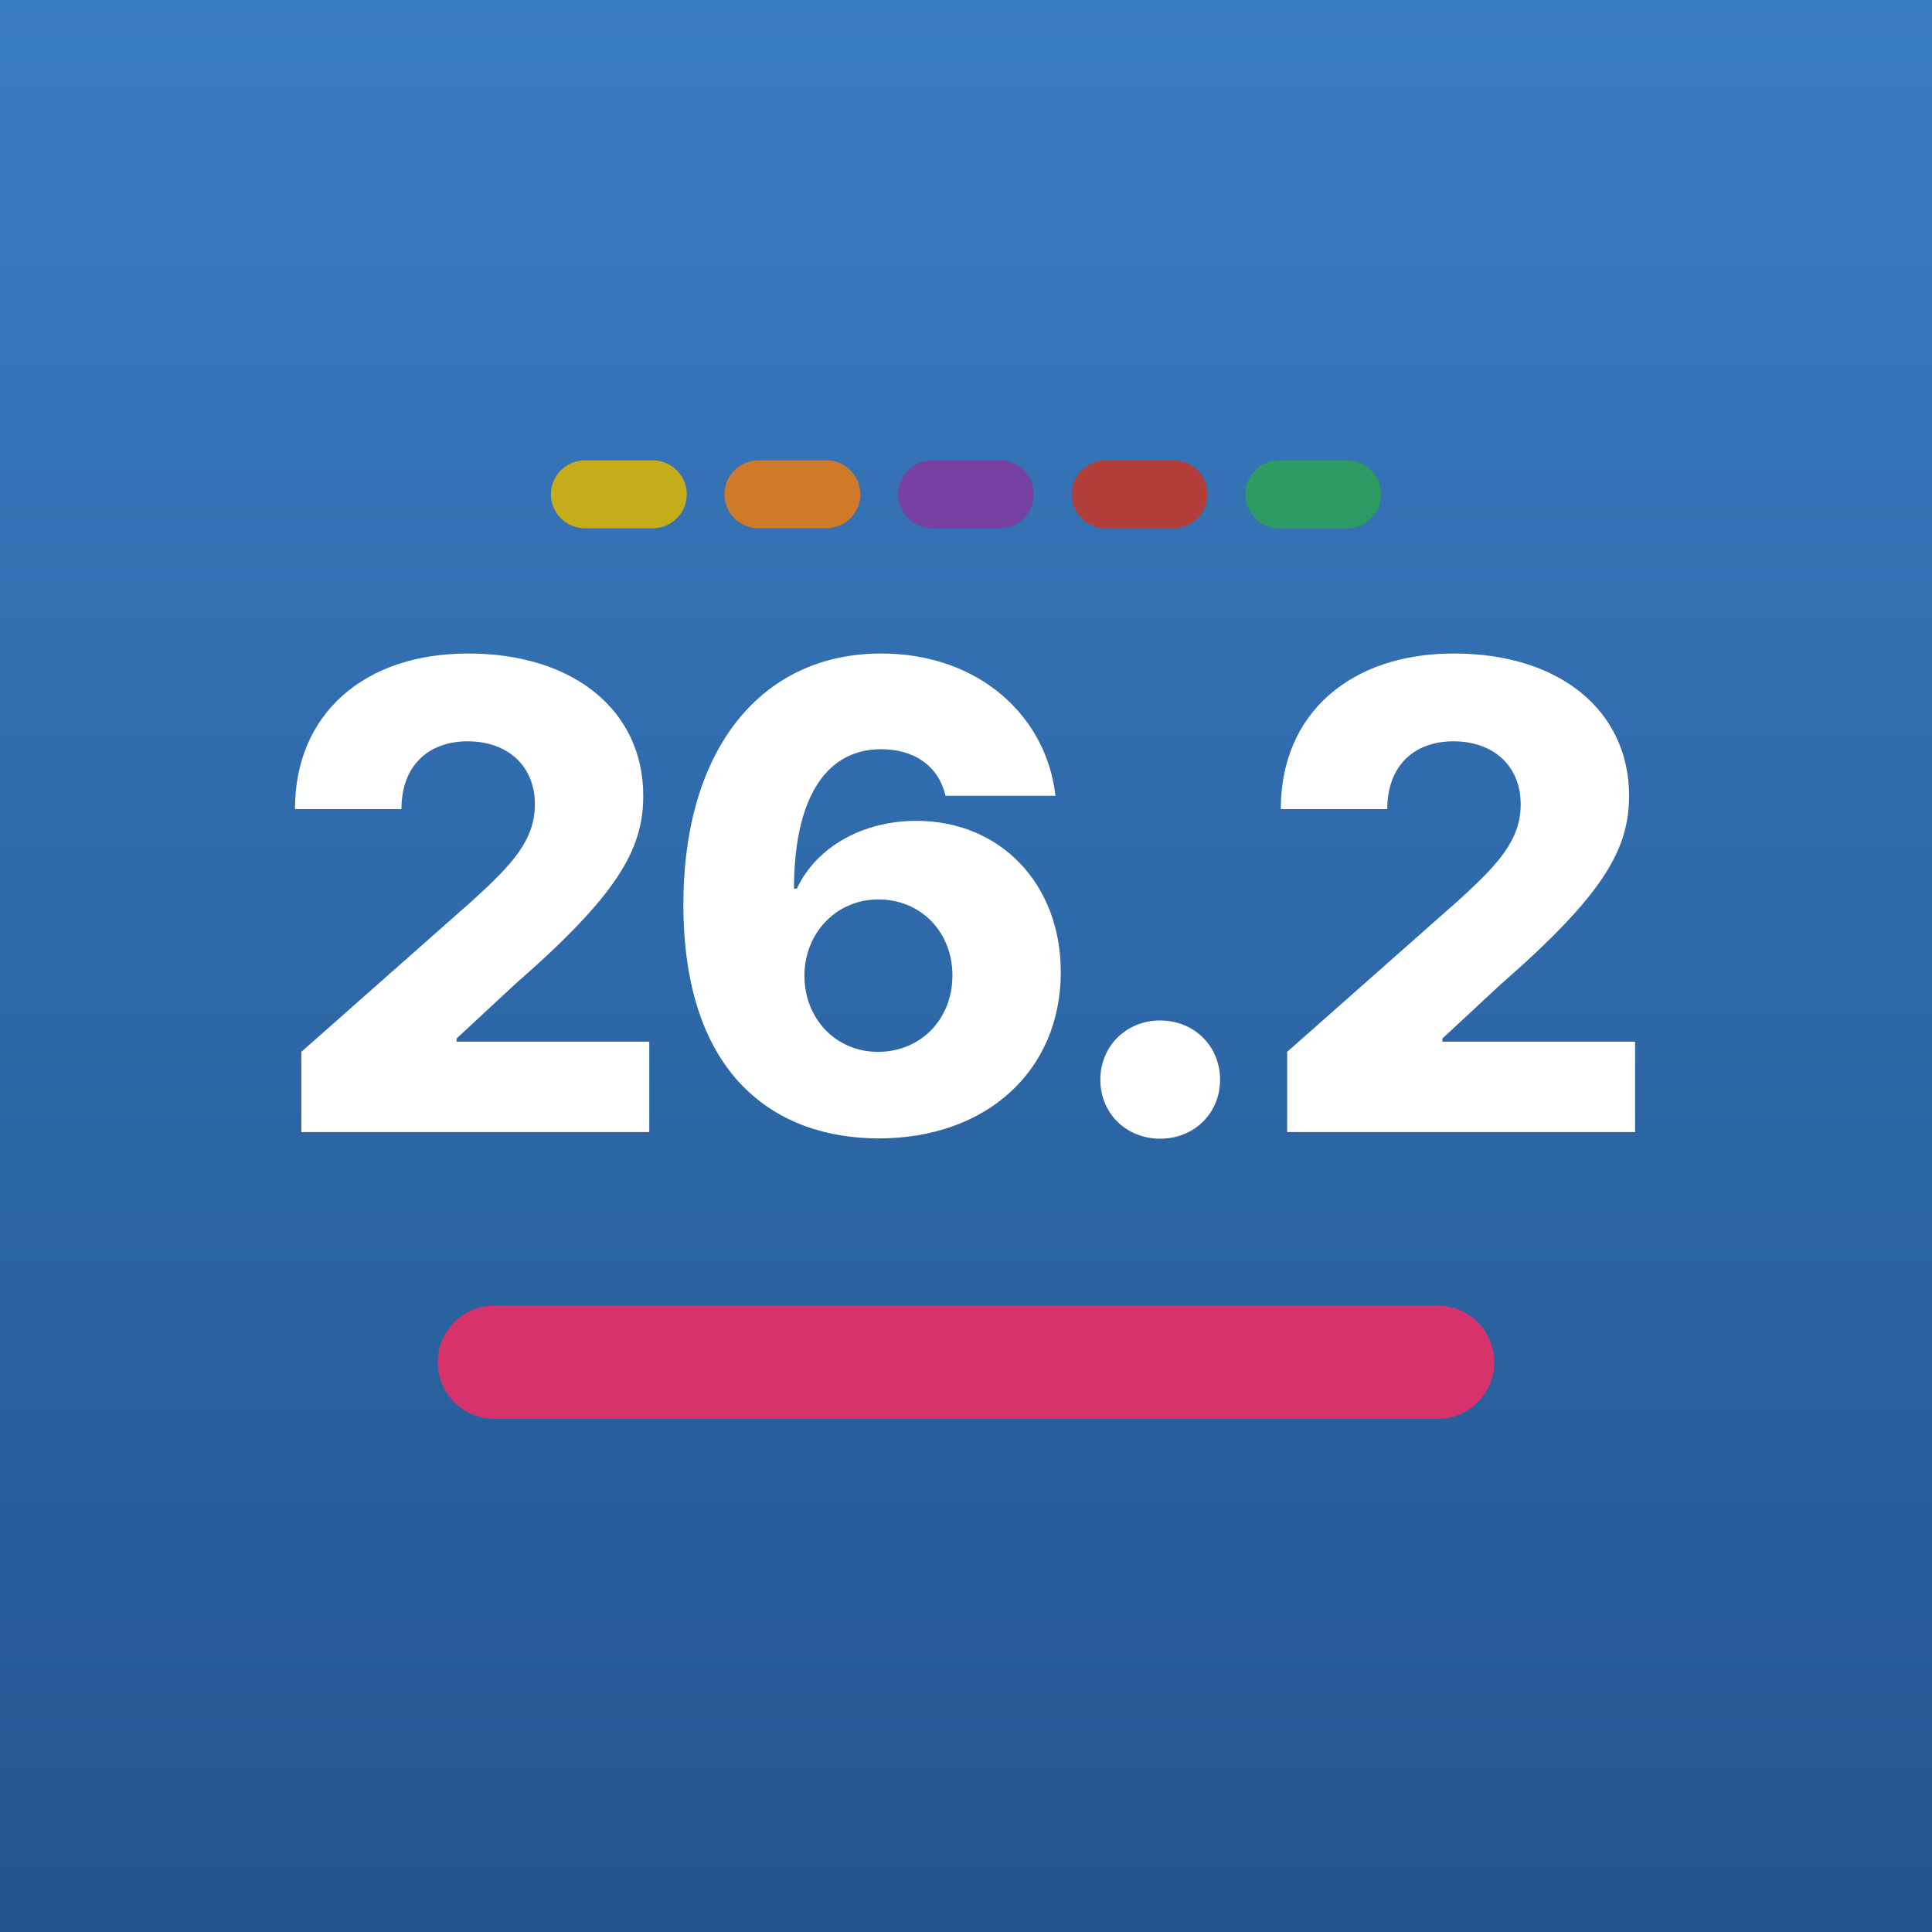
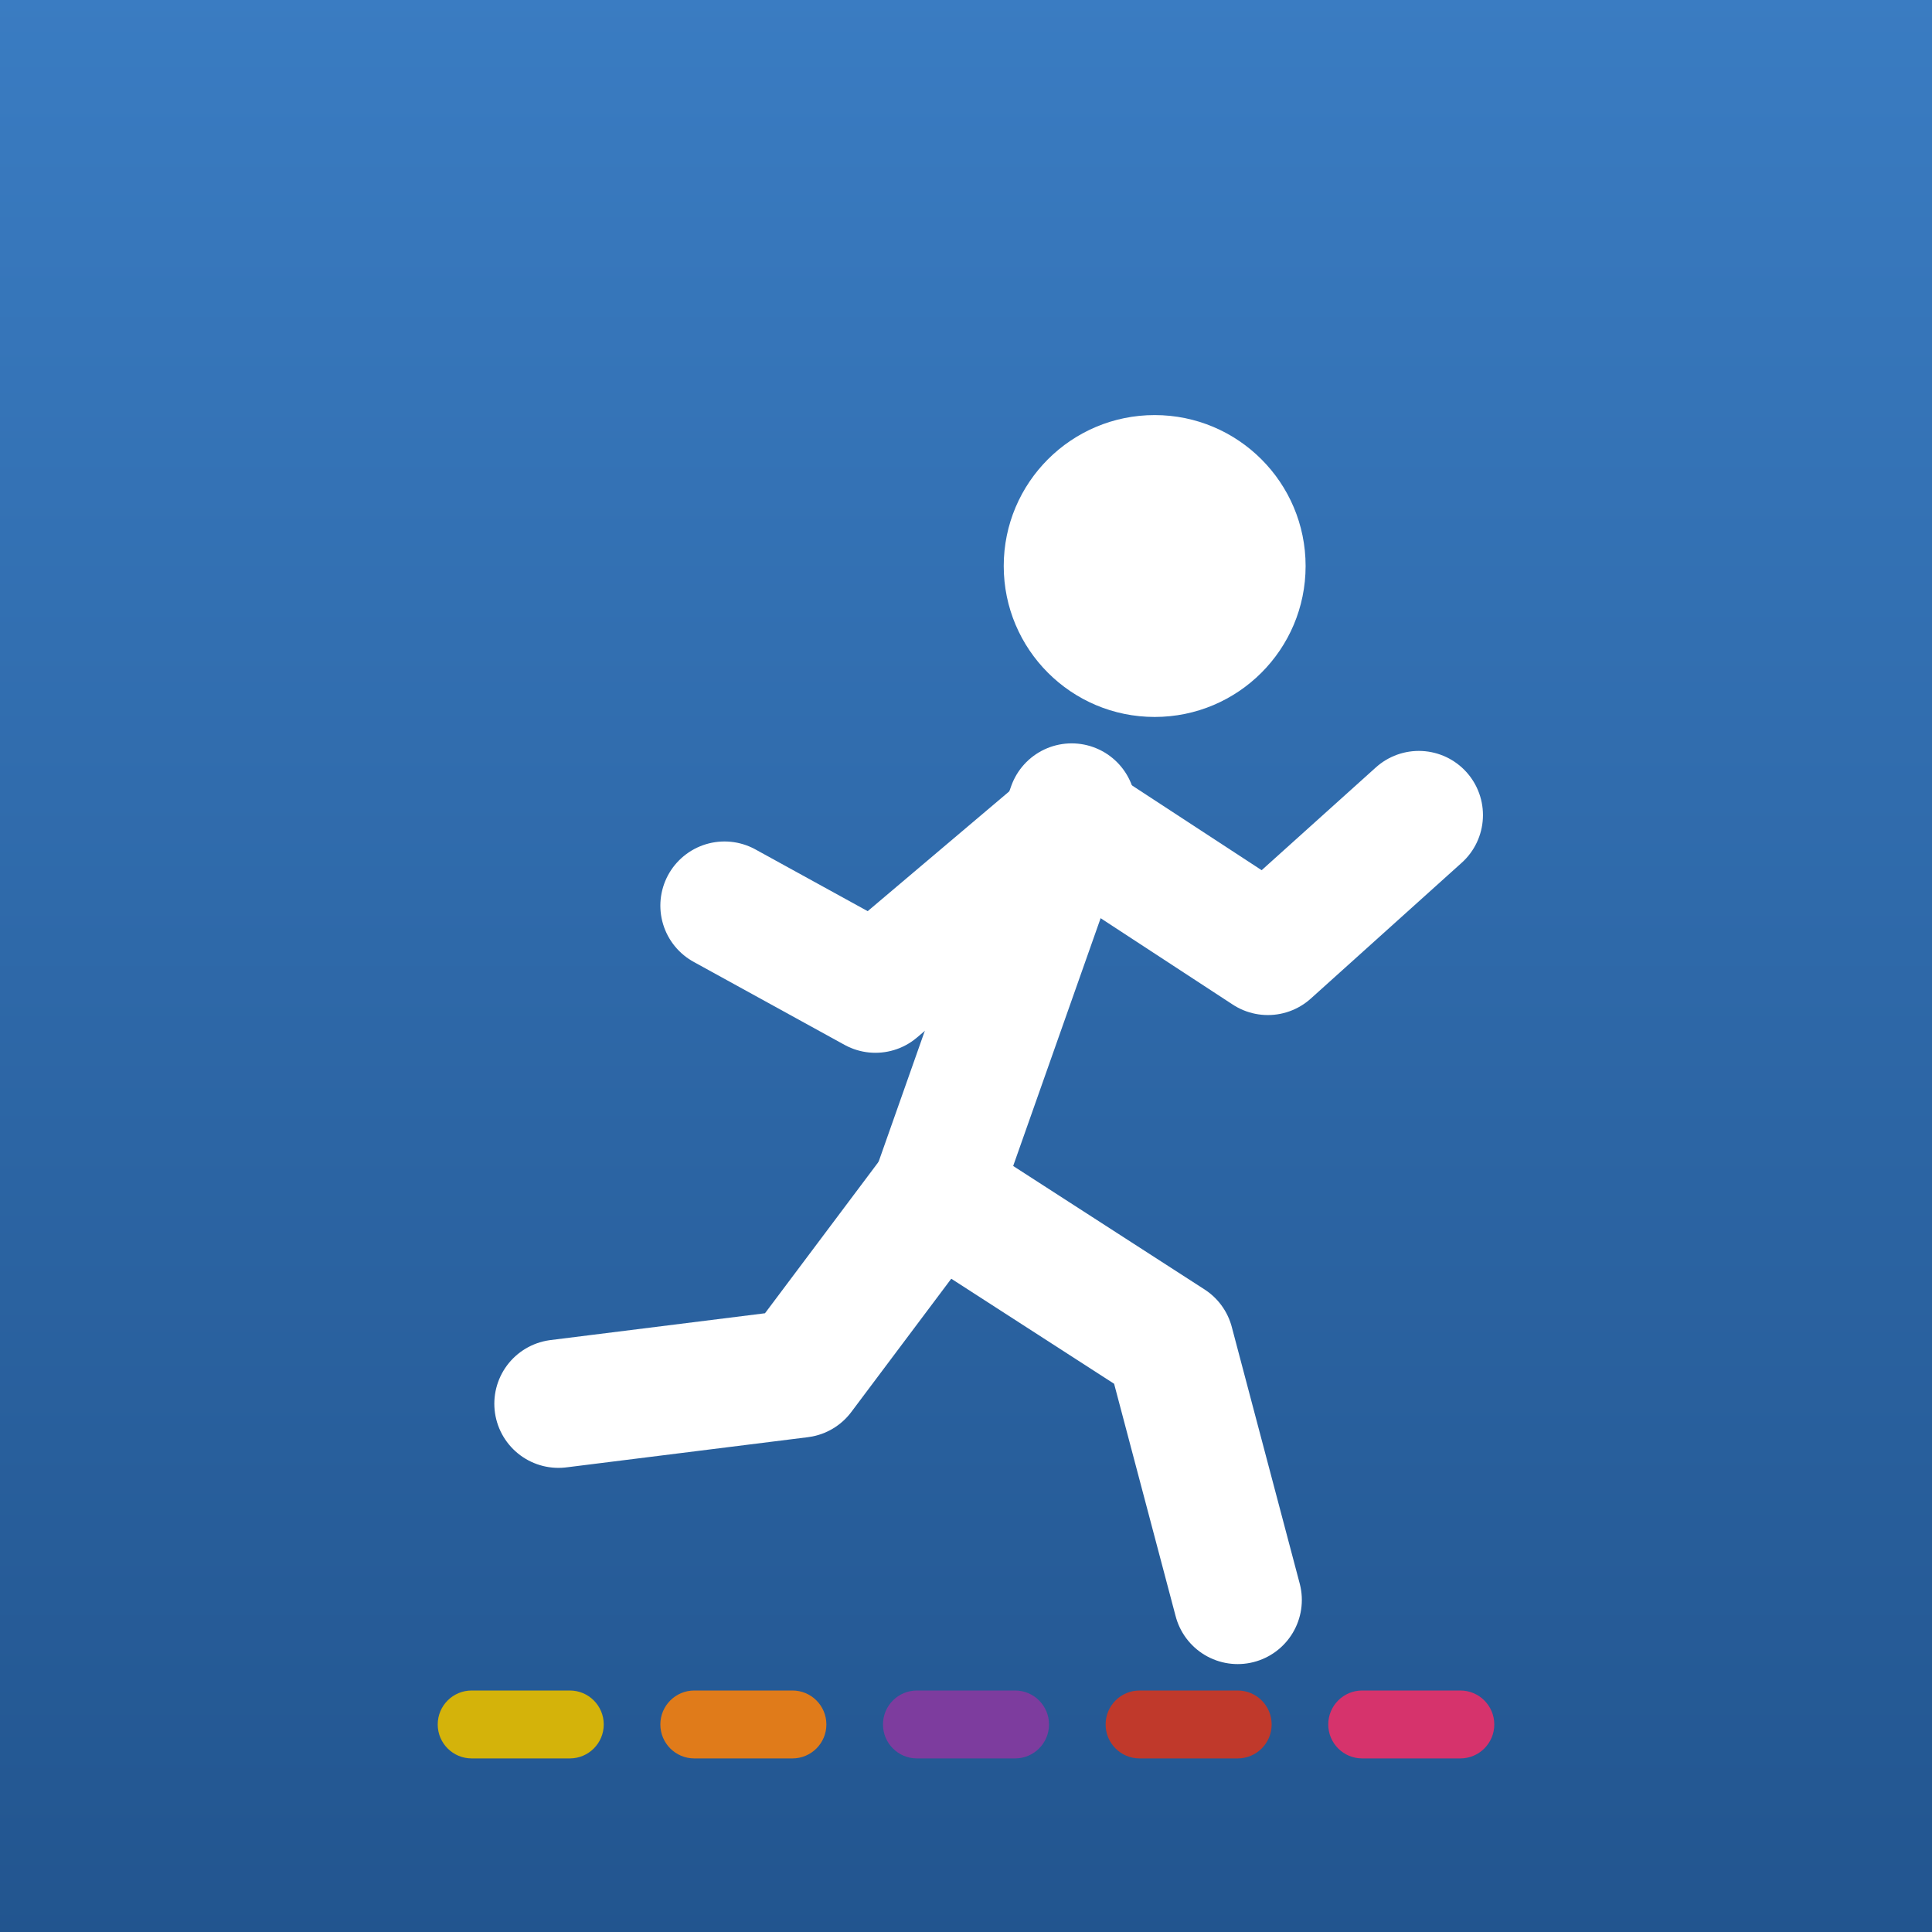
<svg xmlns="http://www.w3.org/2000/svg" viewBox="0 0 512 512">
  <defs>
    <linearGradient id="bg" x1="0" y1="0" x2="0" y2="1">
      <stop offset="0" stop-color="#3a7cc2" />
      <stop offset="1" stop-color="#22558f" />
    </linearGradient>
  </defs>
  <rect width="512" height="512" fill="url(#bg)" />
-   <text x="256" y="300" text-anchor="middle" font-family="Inter, -apple-system, 'Helvetica Neue', Arial, sans-serif" font-weight="800" font-size="172" letter-spacing="-6" fill="#ffffff">26.2</text>
-   <g transform="translate(116 346)">
-     <rect width="280" height="30" rx="15" fill="#d6336c" />
+   <g fill="none" stroke="#ffffff" stroke-width="34" stroke-linecap="round" stroke-linejoin="round">
+     <polyline points="248,316 212,364 148,372" />
+     <polyline points="248,316 310,356 328,424" />
+     <line x1="284" y1="214" x2="248" y2="316" />
+     <polyline points="284,218 232,262 192,240" />
+     <polyline points="284,218 336,252 376,216" />
  </g>
-   <g fill="#ffffff" opacity="0.9" transform="translate(146 122)">
-     <rect x="0" y="0" width="36" height="18" rx="9" fill="#d4b30a" />
-     <rect x="46" y="0" width="36" height="18" rx="9" fill="#e07b1a" />
-     <rect x="92" y="0" width="36" height="18" rx="9" fill="#7d3c9e" />
-     <rect x="138" y="0" width="36" height="18" rx="9" fill="#c0392b" />
-     <rect x="184" y="0" width="36" height="18" rx="9" fill="#2e9e5b" />
+   <circle cx="306" cy="150" r="40" fill="#ffffff" />
+   <g transform="translate(116 448)">
+     <rect x="0" y="0" width="44" height="18" rx="9" fill="#d4b30a" />
+     <rect x="59" y="0" width="44" height="18" rx="9" fill="#e07b1a" />
+     <rect x="118" y="0" width="44" height="18" rx="9" fill="#7d3c9e" />
+     <rect x="177" y="0" width="44" height="18" rx="9" fill="#c0392b" />
+     <rect x="236" y="0" width="44" height="18" rx="9" fill="#d6336c" />
  </g>
</svg>
